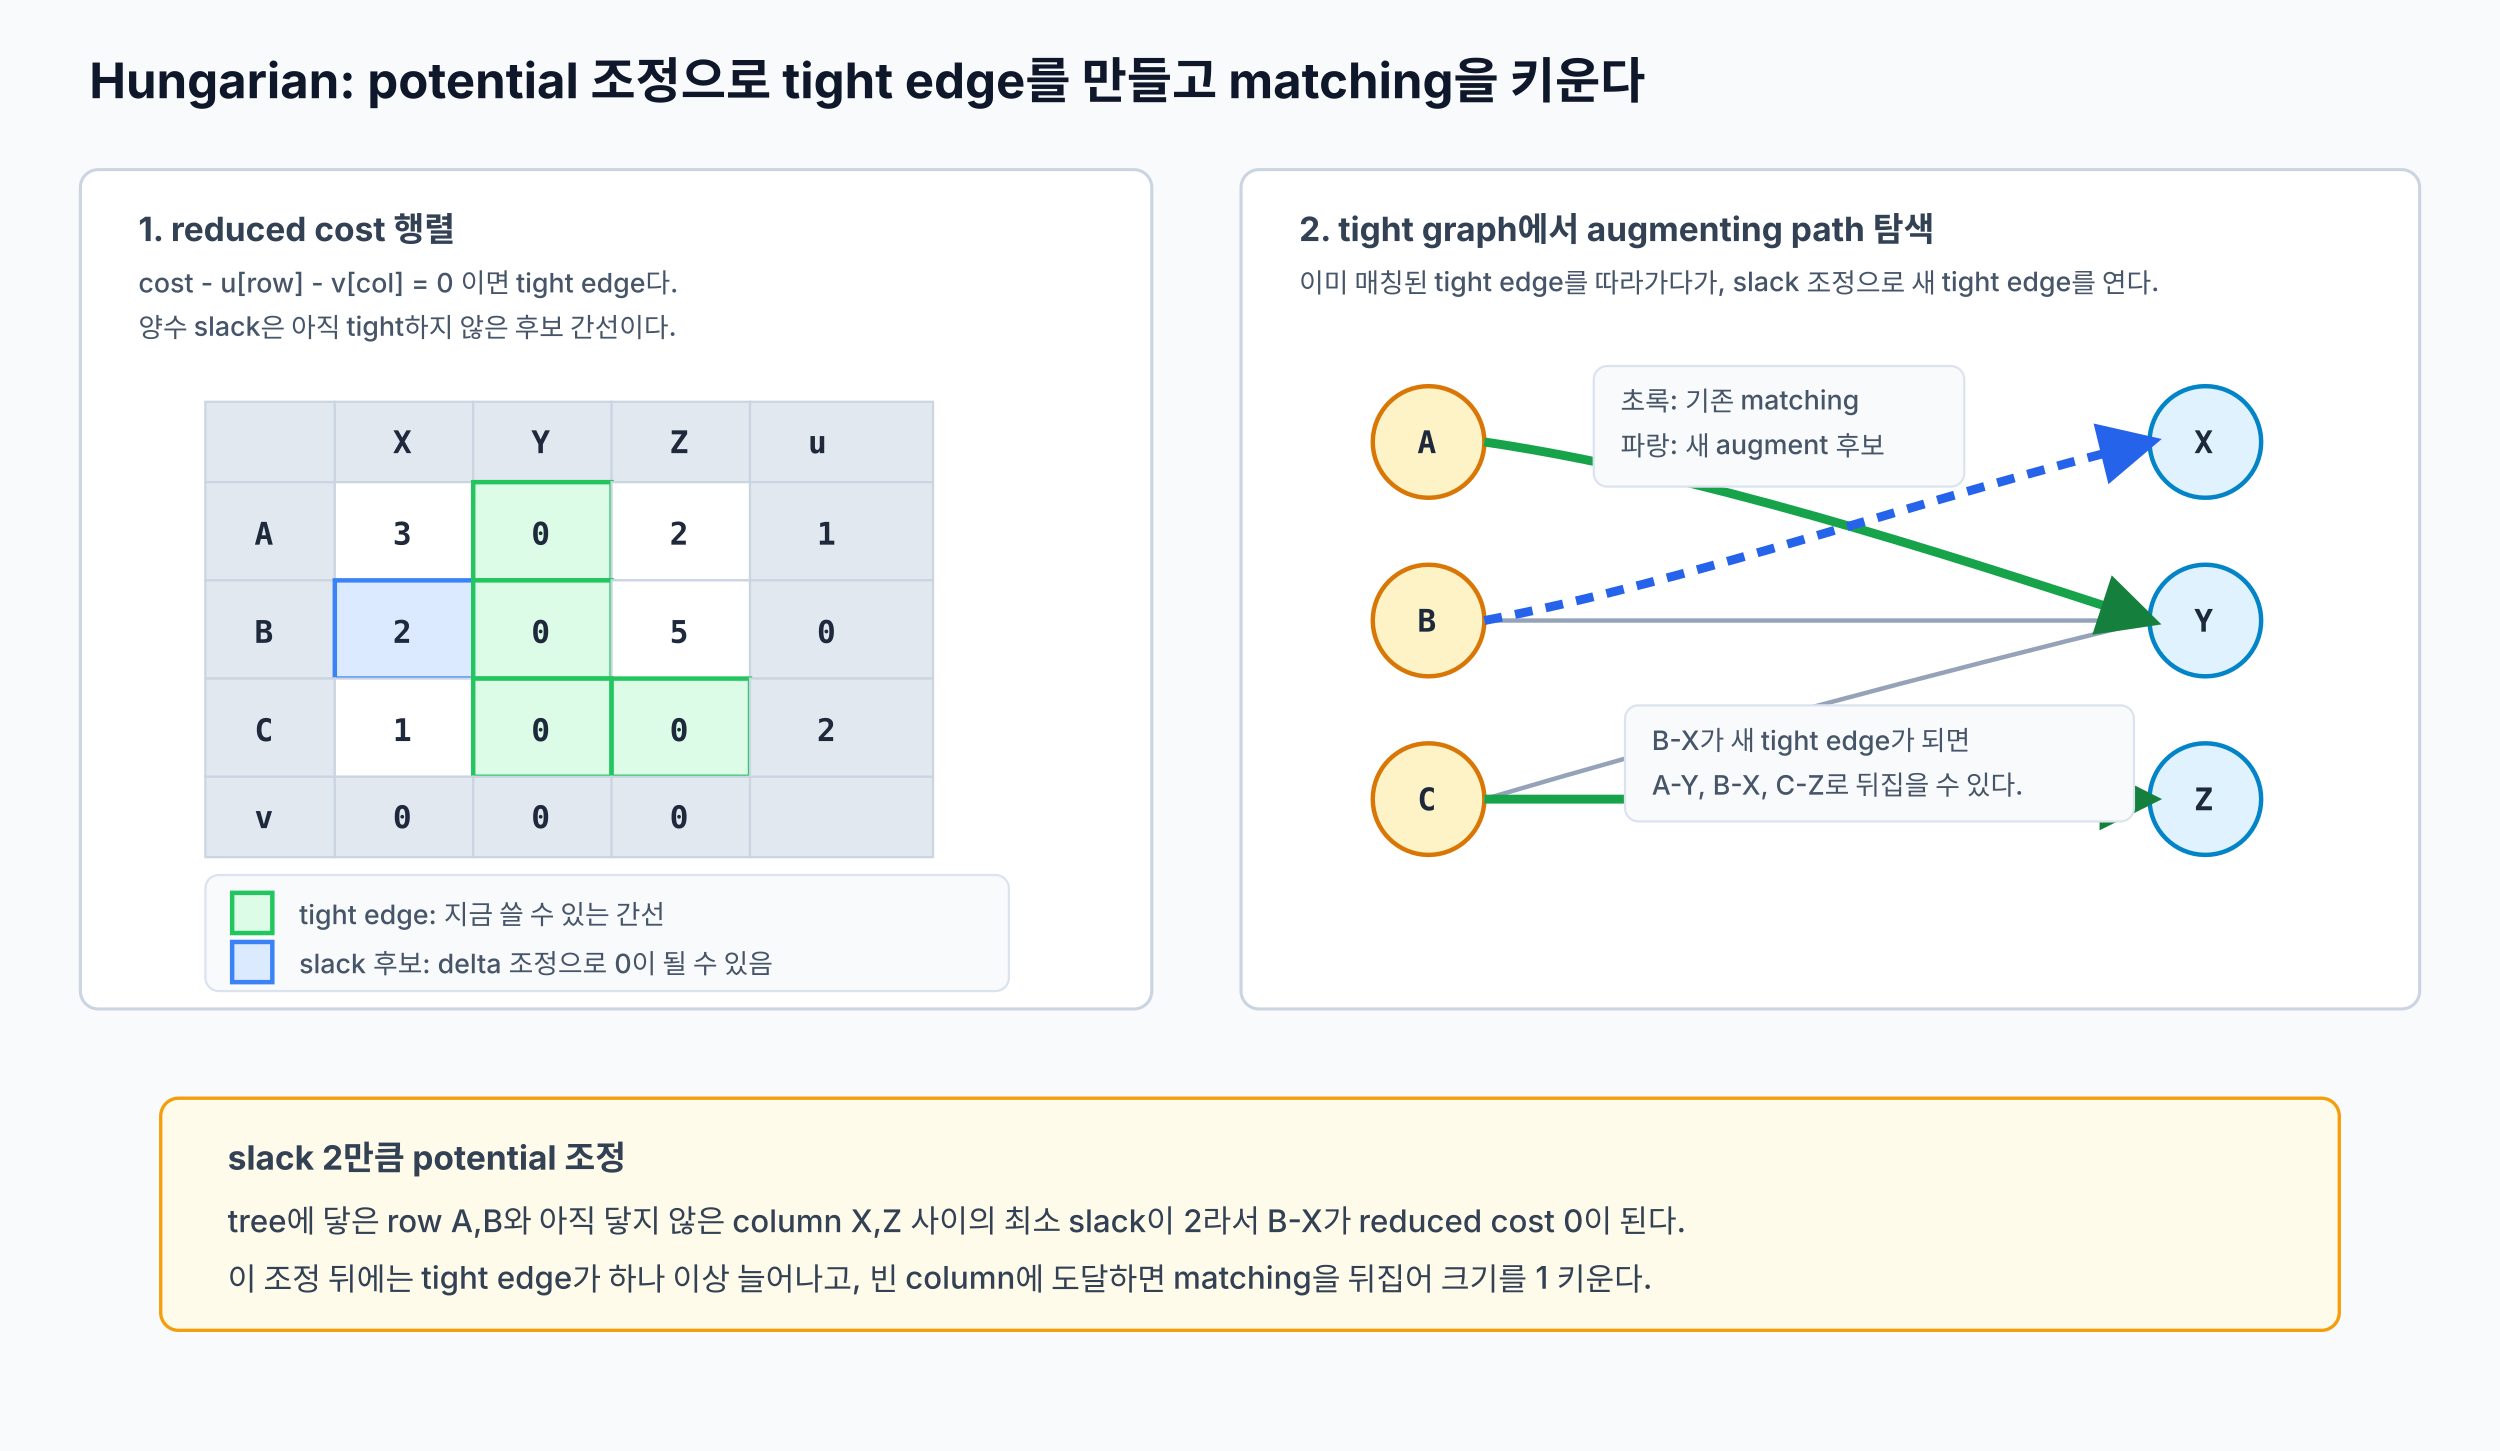
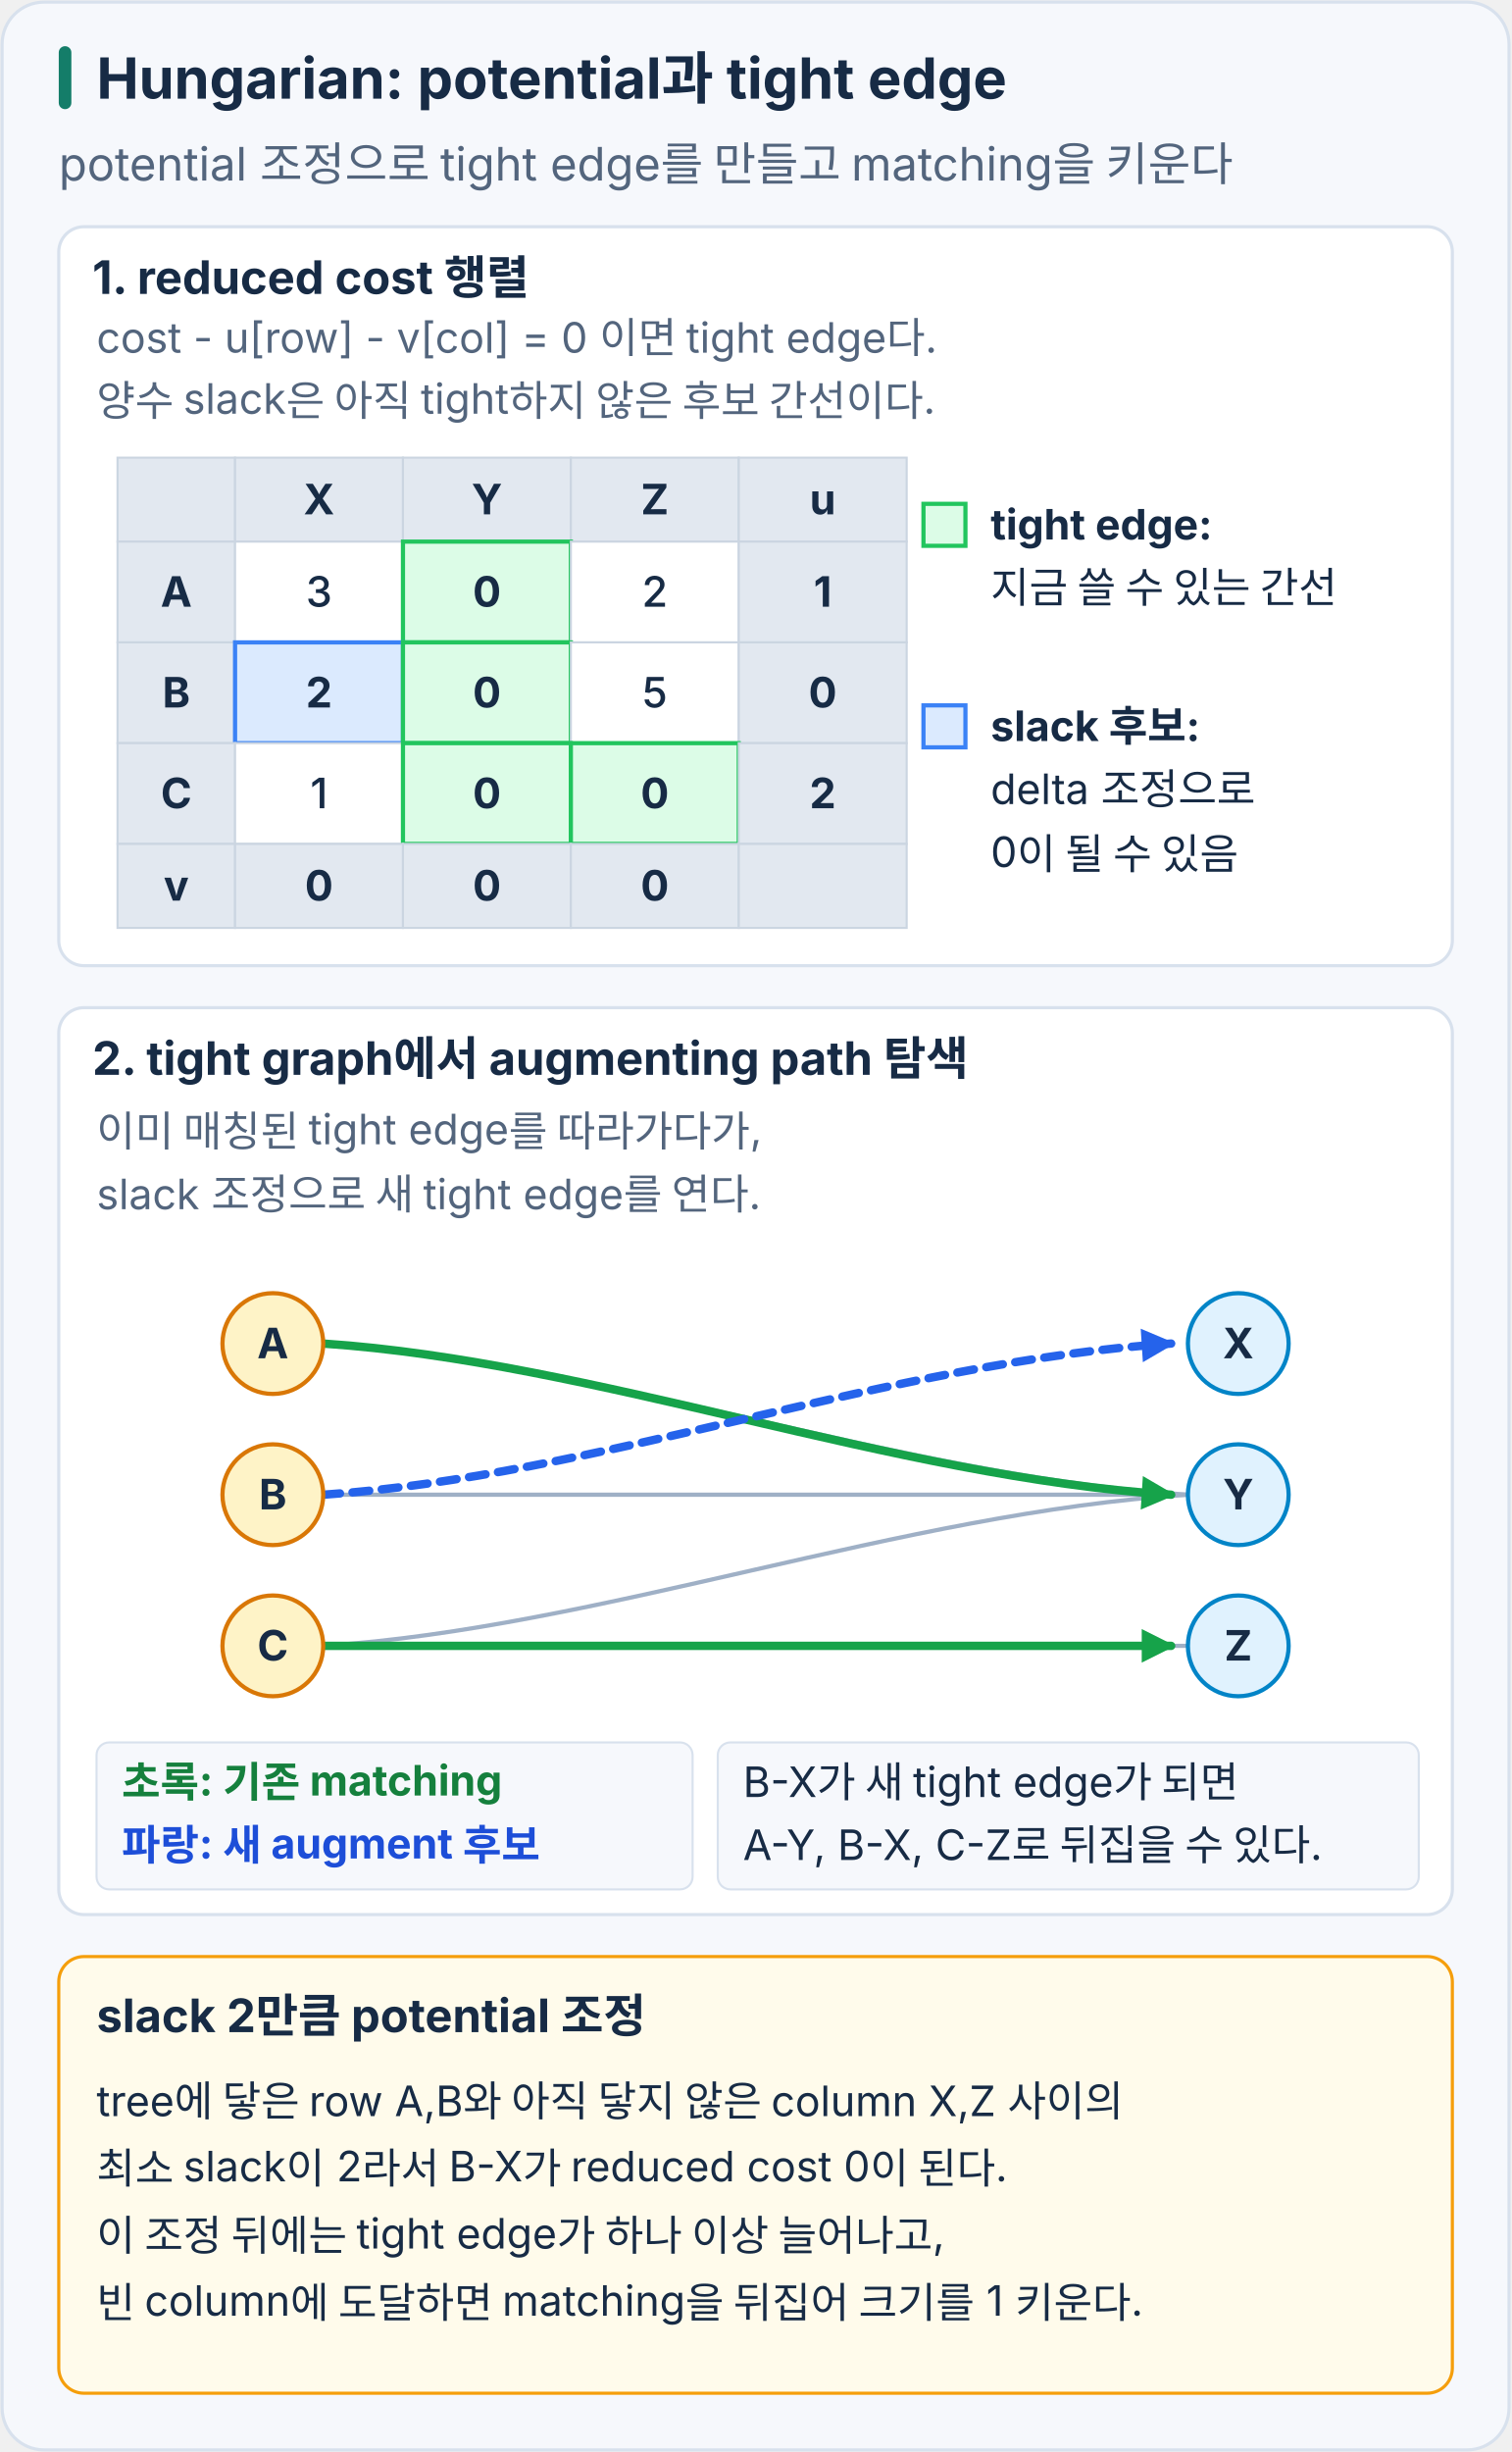
- <svg xmlns="http://www.w3.org/2000/svg" width="1120" height="650" viewBox="0 0 1120 650" role="img" aria-labelledby="title desc">
+ <svg xmlns="http://www.w3.org/2000/svg" viewBox="0 0 720 1168" role="img" aria-labelledby="title desc">
  <defs>
-     <marker id="arrow" viewBox="0 0 10 10" refX="8" refY="5" markerWidth="7" markerHeight="7" orient="auto-start-reverse">
-       <path d="M 0 0 L 10 5 L 0 10 z" fill="#2563eb" />
+     <marker id="ar-16a34a" viewBox="0 0 10 10" refX="8" refY="5" markerWidth="5" markerHeight="5" orient="auto">
+       <path d="M1 1 L9 5 L1 9 Z" fill="#16a34a" />
    </marker>
-     <marker id="arrow-green" viewBox="0 0 10 10" refX="8" refY="5" markerWidth="7" markerHeight="7" orient="auto-start-reverse">
-       <path d="M 0 0 L 10 5 L 0 10 z" fill="#15803d" />
+     <marker id="ar-2563eb" viewBox="0 0 10 10" refX="8" refY="5" markerWidth="5" markerHeight="5" orient="auto">
+       <path d="M1 1 L9 5 L1 9 Z" fill="#2563eb" />
    </marker>
-     <style>
-       .bg { fill: #f8fafc; }
-       .panel { fill: #ffffff; stroke: #cbd5e1; stroke-width: 1.4; rx: 8; }
-       .title { font: 700 22px system-ui, -apple-system, BlinkMacSystemFont, "Segoe UI", sans-serif; fill: #0f172a; }
-       .label { font: 700 15px system-ui, -apple-system, BlinkMacSystemFont, "Segoe UI", sans-serif; fill: #334155; }
-       .text { font: 500 14px system-ui, -apple-system, BlinkMacSystemFont, "Segoe UI", sans-serif; fill: #334155; }
-       .small { font: 500 12px system-ui, -apple-system, BlinkMacSystemFont, "Segoe UI", sans-serif; fill: #475569; }
-       .mono { font: 600 14px ui-monospace, SFMono-Regular, Menlo, Consolas, monospace; fill: #1e293b; }
-       .cell { fill: #ffffff; stroke: #cbd5e1; stroke-width: 1; }
-       .head { fill: #e2e8f0; stroke: #cbd5e1; stroke-width: 1; }
-       .tight { fill: #dcfce7; stroke: #22c55e; stroke-width: 2; }
-       .slack { fill: #dbeafe; stroke: #3b82f6; stroke-width: 2; }
-       .node-left { fill: #fef3c7; stroke: #d97706; stroke-width: 2; }
-       .node-right { fill: #e0f2fe; stroke: #0284c7; stroke-width: 2; }
-       .edge { stroke: #94a3b8; stroke-width: 2; fill: none; }
-       .match { stroke: #16a34a; stroke-width: 4; fill: none; marker-end: url(#arrow-green); }
-       .augment { stroke: #2563eb; stroke-width: 4; fill: none; stroke-dasharray: 8 6; marker-end: url(#arrow); }
-       .callout { fill: #fffbeb; stroke: #f59e0b; stroke-width: 1.5; rx: 8; }
-       .legend { fill: #f8fafc; stroke: #dbe3ee; stroke-width: 1; rx: 6; }
-     </style>
  </defs>
-   <rect class="bg" width="1120" height="650" />
-   <text class="title" x="40" y="44">Hungarian: potential 조정으로 tight edge를 만들고 matching을 키운다</text>
-   <rect class="panel" x="36" y="76" width="480" height="376" />
-   <text class="label" x="62" y="108">1. reduced cost 행렬</text>
-   <text class="small" x="62" y="131">cost - u[row] - v[col] = 0 이면 tight edge다.</text>
-   <text class="small" x="62" y="151">양수 slack은 아직 tight하지 않은 후보 간선이다.</text>
-   <g transform="translate(92 180)">
-     <rect class="head" x="0" y="0" width="58" height="36" />
-     <rect class="head" x="58" y="0" width="62" height="36" />
-     <rect class="head" x="120" y="0" width="62" height="36" />
-     <rect class="head" x="182" y="0" width="62" height="36" />
-     <rect class="head" x="244" y="0" width="82" height="36" />
-     <text class="mono" x="84" y="23">X</text>
-     <text class="mono" x="146" y="23">Y</text>
-     <text class="mono" x="208" y="23">Z</text>
-     <text class="mono" x="270" y="23">u</text>
-     <rect class="head" x="0" y="36" width="58" height="44" />
-     <rect class="cell" x="58" y="36" width="62" height="44" />
-     <rect class="tight" x="120" y="36" width="62" height="44" />
-     <rect class="cell" x="182" y="36" width="62" height="44" />
-     <rect class="head" x="244" y="36" width="82" height="44" />
-     <text class="mono" x="22" y="64">A</text>
-     <text class="mono" x="84" y="64">3</text>
-     <text class="mono" x="146" y="64">0</text>
-     <text class="mono" x="208" y="64">2</text>
-     <text class="mono" x="274" y="64">1</text>
-     <rect class="head" x="0" y="80" width="58" height="44" />
-     <rect class="slack" x="58" y="80" width="62" height="44" />
-     <rect class="tight" x="120" y="80" width="62" height="44" />
-     <rect class="cell" x="182" y="80" width="62" height="44" />
-     <rect class="head" x="244" y="80" width="82" height="44" />
-     <text class="mono" x="22" y="108">B</text>
-     <text class="mono" x="84" y="108">2</text>
-     <text class="mono" x="146" y="108">0</text>
-     <text class="mono" x="208" y="108">5</text>
-     <text class="mono" x="274" y="108">0</text>
-     <rect class="head" x="0" y="124" width="58" height="44" />
-     <rect class="cell" x="58" y="124" width="62" height="44" />
-     <rect class="tight" x="120" y="124" width="62" height="44" />
-     <rect class="tight" x="182" y="124" width="62" height="44" />
-     <rect class="head" x="244" y="124" width="82" height="44" />
-     <text class="mono" x="22" y="152">C</text>
-     <text class="mono" x="84" y="152">1</text>
-     <text class="mono" x="146" y="152">0</text>
-     <text class="mono" x="208" y="152">0</text>
-     <text class="mono" x="274" y="152">2</text>
-     <rect class="head" x="0" y="168" width="58" height="36" />
-     <rect class="head" x="58" y="168" width="62" height="36" />
-     <rect class="head" x="120" y="168" width="62" height="36" />
-     <rect class="head" x="182" y="168" width="62" height="36" />
-     <rect class="head" x="244" y="168" width="82" height="36" />
-     <text class="mono" x="22" y="191">v</text>
-     <text class="mono" x="84" y="191">0</text>
-     <text class="mono" x="146" y="191">0</text>
-     <text class="mono" x="208" y="191">0</text>
-   </g>
-   <g transform="translate(92 392)">
-     <rect class="legend" x="0" y="0" width="360" height="52" />
-     <rect class="tight" x="12" y="8" width="18" height="18" />
-     <text class="small" x="42" y="22">tight edge: 지금 쓸 수 있는 간선</text>
-     <rect class="slack" x="12" y="30" width="18" height="18" />
-     <text class="small" x="42" y="44">slack 후보: delta 조정으로 0이 될 수 있음</text>
-   </g>
-   <rect class="panel" x="556" y="76" width="528" height="376" />
-   <text class="label" x="582" y="108">2. tight graph에서 augmenting path 탐색</text>
-   <text class="small" x="582" y="131">이미 매칭된 tight edge를 따라가다가, slack 조정으로 새 tight edge를 연다.</text>
-   <g>
-     <circle class="node-left" cx="640" cy="198" r="25" />
-     <circle class="node-left" cx="640" cy="278" r="25" />
-     <circle class="node-left" cx="640" cy="358" r="25" />
-     <text class="mono" x="635" y="203">A</text>
-     <text class="mono" x="635" y="283">B</text>
-     <text class="mono" x="635" y="363">C</text>
-     <circle class="node-right" cx="988" cy="198" r="25" />
-     <circle class="node-right" cx="988" cy="278" r="25" />
-     <circle class="node-right" cx="988" cy="358" r="25" />
-     <text class="mono" x="983" y="203">X</text>
-     <text class="mono" x="983" y="283">Y</text>
-     <text class="mono" x="983" y="363">Z</text>
-     <path class="edge" d="M665 198 C760 212 865 246 963 278" />
-     <path class="edge" d="M665 278 C760 278 865 278 963 278" />
-     <path class="edge" d="M665 358 C760 330 865 302 963 278" />
-     <path class="edge" d="M665 358 C760 358 865 358 963 358" />
-     <path class="match" d="M665 198 C760 212 865 246 963 278" />
-     <path class="match" d="M665 358 C760 358 865 358 963 358" />
-     <path class="augment" d="M665 278 C760 260 865 222 963 198" />
-   </g>
-   <g transform="translate(714 164)">
-     <rect class="legend" x="0" y="0" width="166" height="54" />
-     <text class="small" x="12" y="20">초록: 기존 matching</text>
-     <text class="small" x="12" y="40">파랑: 새 augment 후보</text>
-   </g>
-   <g transform="translate(728 316)">
-     <rect class="legend" x="0" y="0" width="228" height="52" />
-     <text class="small" x="12" y="20">B-X가 새 tight edge가 되면</text>
-     <text class="small" x="12" y="40">A-Y, B-X, C-Z로 뒤집을 수 있다.</text>
-   </g>
-   <rect class="callout" x="72" y="492" width="976" height="104" />
-   <text class="label" x="102" y="524">slack 2만큼 potential 조정</text>
-   <text class="text" x="102" y="552">tree에 닿은 row A,B와 아직 닿지 않은 column X,Z 사이의 최소 slack이 2라서 B-X가 reduced cost 0이 된다.</text>
-   <text class="text" x="102" y="578">이 조정 뒤에는 tight edge가 하나 이상 늘어나고, 빈 column에 도달하면 matching을 뒤집어 크기를 1 키운다.</text>
+   <style>text{font-family:-apple-system,BlinkMacSystemFont,"Apple SD Gothic Neo","Noto Sans KR",sans-serif}</style>
+   <rect x="1" y="1" width="718" height="1166" rx="20" fill="#f6f8fc" stroke="#d8e1ed" stroke-width="1.5" />
+   <rect x="28" y="22" width="6" height="30" rx="3" fill="#147d69" />
+   <text x="46" y="47" font-size="27" fill="#172b45" font-weight="750">Hungarian: potential과 tight edge</text>
+   <text x="28" y="86" font-size="22" fill="#53657d" font-weight="400">potential 조정으로 tight edge를 만들고 matching을 키운다</text>
+   <rect x="28" y="108" width="664" height="352" rx="12" fill="#fff" stroke="#d8e1ed" stroke-width="1.5" />
+   <text x="44" y="140" font-size="22" fill="#172b45" font-weight="700">1. reduced cost 행렬</text>
+   <text x="46" y="168" font-size="20" fill="#53657d">cost - u[row] - v[col] = 0 이면 tight edge다.</text>
+   <text x="46" y="198" font-size="20" fill="#53657d">양수 slack은 아직 tight하지 않은 후보 간선이다.</text>
+   <rect x="56" y="218" width="56" height="40" fill="#e2e8f0" stroke="#cbd5e1" stroke-width="1" />
+   <rect x="112" y="218" width="80" height="40" fill="#e2e8f0" stroke="#cbd5e1" stroke-width="1" />
+   <text x="152" y="245" font-size="20" fill="#172b45" font-weight="700" text-anchor="middle">X</text>
+   <rect x="192" y="218" width="80" height="40" fill="#e2e8f0" stroke="#cbd5e1" stroke-width="1" />
+   <text x="232" y="245" font-size="20" fill="#172b45" font-weight="700" text-anchor="middle">Y</text>
+   <rect x="272" y="218" width="80" height="40" fill="#e2e8f0" stroke="#cbd5e1" stroke-width="1" />
+   <text x="312" y="245" font-size="20" fill="#172b45" font-weight="700" text-anchor="middle">Z</text>
+   <rect x="352" y="218" width="80" height="40" fill="#e2e8f0" stroke="#cbd5e1" stroke-width="1" />
+   <text x="392" y="245" font-size="20" fill="#172b45" font-weight="700" text-anchor="middle">u</text>
+   <rect x="56" y="258" width="56" height="48" fill="#e2e8f0" stroke="#cbd5e1" stroke-width="1" />
+   <text x="84" y="289" font-size="20" fill="#172b45" font-weight="700" text-anchor="middle">A</text>
+   <rect x="112" y="258" width="80" height="48" fill="#fff" stroke="#cbd5e1" stroke-width="1" />
+   <text x="152" y="289" font-size="20" fill="#172b45" font-weight="500" text-anchor="middle">3</text>
+   <rect x="192" y="258" width="80" height="48" fill="#dcfce7" stroke="#22c55e" stroke-width="2" />
+   <text x="232" y="289" font-size="20" fill="#172b45" font-weight="700" text-anchor="middle">0</text>
+   <rect x="272" y="258" width="80" height="48" fill="#fff" stroke="#cbd5e1" stroke-width="1" />
+   <text x="312" y="289" font-size="20" fill="#172b45" font-weight="500" text-anchor="middle">2</text>
+   <rect x="352" y="258" width="80" height="48" fill="#e2e8f0" stroke="#cbd5e1" stroke-width="1" />
+   <text x="392" y="289" font-size="20" fill="#172b45" font-weight="700" text-anchor="middle">1</text>
+   <rect x="56" y="306" width="56" height="48" fill="#e2e8f0" stroke="#cbd5e1" stroke-width="1" />
+   <text x="84" y="337" font-size="20" fill="#172b45" font-weight="700" text-anchor="middle">B</text>
+   <rect x="112" y="306" width="80" height="48" fill="#dbeafe" stroke="#3b82f6" stroke-width="2" />
+   <text x="152" y="337" font-size="20" fill="#172b45" font-weight="700" text-anchor="middle">2</text>
+   <rect x="192" y="306" width="80" height="48" fill="#dcfce7" stroke="#22c55e" stroke-width="2" />
+   <text x="232" y="337" font-size="20" fill="#172b45" font-weight="700" text-anchor="middle">0</text>
+   <rect x="272" y="306" width="80" height="48" fill="#fff" stroke="#cbd5e1" stroke-width="1" />
+   <text x="312" y="337" font-size="20" fill="#172b45" font-weight="500" text-anchor="middle">5</text>
+   <rect x="352" y="306" width="80" height="48" fill="#e2e8f0" stroke="#cbd5e1" stroke-width="1" />
+   <text x="392" y="337" font-size="20" fill="#172b45" font-weight="700" text-anchor="middle">0</text>
+   <rect x="56" y="354" width="56" height="48" fill="#e2e8f0" stroke="#cbd5e1" stroke-width="1" />
+   <text x="84" y="385" font-size="20" fill="#172b45" font-weight="700" text-anchor="middle">C</text>
+   <rect x="112" y="354" width="80" height="48" fill="#fff" stroke="#cbd5e1" stroke-width="1" />
+   <text x="152" y="385" font-size="20" fill="#172b45" font-weight="500" text-anchor="middle">1</text>
+   <rect x="192" y="354" width="80" height="48" fill="#dcfce7" stroke="#22c55e" stroke-width="2" />
+   <text x="232" y="385" font-size="20" fill="#172b45" font-weight="700" text-anchor="middle">0</text>
+   <rect x="272" y="354" width="80" height="48" fill="#dcfce7" stroke="#22c55e" stroke-width="2" />
+   <text x="312" y="385" font-size="20" fill="#172b45" font-weight="700" text-anchor="middle">0</text>
+   <rect x="352" y="354" width="80" height="48" fill="#e2e8f0" stroke="#cbd5e1" stroke-width="1" />
+   <text x="392" y="385" font-size="20" fill="#172b45" font-weight="700" text-anchor="middle">2</text>
+   <rect x="56" y="402" width="56" height="40" fill="#e2e8f0" stroke="#cbd5e1" stroke-width="1" />
+   <text x="84" y="429" font-size="20" fill="#172b45" font-weight="700" text-anchor="middle">v</text>
+   <rect x="112" y="402" width="80" height="40" fill="#e2e8f0" stroke="#cbd5e1" stroke-width="1" />
+   <text x="152" y="429" font-size="20" fill="#172b45" font-weight="700" text-anchor="middle">0</text>
+   <rect x="192" y="402" width="80" height="40" fill="#e2e8f0" stroke="#cbd5e1" stroke-width="1" />
+   <text x="232" y="429" font-size="20" fill="#172b45" font-weight="700" text-anchor="middle">0</text>
+   <rect x="272" y="402" width="80" height="40" fill="#e2e8f0" stroke="#cbd5e1" stroke-width="1" />
+   <text x="312" y="429" font-size="20" fill="#172b45" font-weight="700" text-anchor="middle">0</text>
+   <rect x="352" y="402" width="80" height="40" fill="#e2e8f0" stroke="#cbd5e1" stroke-width="1" />
+   <rect x="440" y="240" width="20" height="20" fill="#dcfce7" stroke="#22c55e" stroke-width="2" />
+   <text x="472" y="257" font-size="20" fill="#172b45" font-weight="700">tight edge:</text>
+   <text x="472" y="287" font-size="20" fill="#172b45">지금 쓸 수 있는 간선</text>
+   <rect x="440" y="336" width="20" height="20" fill="#dbeafe" stroke="#3b82f6" stroke-width="2" />
+   <text x="472" y="353" font-size="20" fill="#172b45" font-weight="700">slack 후보:</text>
+   <text x="472" y="383" font-size="20" fill="#172b45">delta 조정으로</text>
+   <text x="472" y="413" font-size="20" fill="#172b45">0이 될 수 있음</text>
+   <rect x="28" y="480" width="664" height="432" rx="12" fill="#fff" stroke="#d8e1ed" stroke-width="1.5" />
+   <text x="44" y="512" font-size="22" fill="#172b45" font-weight="700">2. tight graph에서 augmenting path 탐색</text>
+   <text x="46" y="546" font-size="20" fill="#53657d">이미 매칭된 tight edge를 따라가다가,</text>
+   <text x="46" y="576" font-size="20" fill="#53657d">slack 조정으로 새 tight edge를 연다.</text>
+   <path d="M154 640 C285.8 648.6 430 703.4 566 712" fill="none" stroke="#9fb0c6" stroke-width="2" stroke-linecap="round" stroke-linejoin="round" />
+   <path d="M154 712 C285.8 712 430 712 566 712" fill="none" stroke="#9fb0c6" stroke-width="2" stroke-linecap="round" stroke-linejoin="round" />
+   <path d="M154 784 C285.8 775.4 430 720.6 566 712" fill="none" stroke="#9fb0c6" stroke-width="2" stroke-linecap="round" stroke-linejoin="round" />
+   <path d="M154 784 C285.8 784 430 784 566 784" fill="none" stroke="#9fb0c6" stroke-width="2" stroke-linecap="round" stroke-linejoin="round" />
+   <path d="M154 640 C283.3 648.6 424.7 703.4 558 712" fill="none" stroke="#16a34a" stroke-width="4" stroke-linecap="round" stroke-linejoin="round" marker-end="url(#ar-16a34a)" />
+   <path d="M154 784 C283.3 784 424.7 784 558 784" fill="none" stroke="#16a34a" stroke-width="4" stroke-linecap="round" stroke-linejoin="round" marker-end="url(#ar-16a34a)" />
+   <path d="M154 712 C283.3 703.4 424.7 648.6 558 640" fill="none" stroke="#2563eb" stroke-width="4" stroke-linecap="round" stroke-linejoin="round" stroke-dasharray="8 6" marker-end="url(#ar-2563eb)" />
+   <circle cx="130" cy="640" r="24" fill="#fef3c7" stroke="#d97706" stroke-width="2" />
+   <text x="130" y="647" font-size="20" fill="#172b45" font-weight="700" text-anchor="middle">A</text>
+   <circle cx="130" cy="712" r="24" fill="#fef3c7" stroke="#d97706" stroke-width="2" />
+   <text x="130" y="719" font-size="20" fill="#172b45" font-weight="700" text-anchor="middle">B</text>
+   <circle cx="130" cy="784" r="24" fill="#fef3c7" stroke="#d97706" stroke-width="2" />
+   <text x="130" y="791" font-size="20" fill="#172b45" font-weight="700" text-anchor="middle">C</text>
+   <circle cx="590" cy="640" r="24" fill="#e0f2fe" stroke="#0284c7" stroke-width="2" />
+   <text x="590" y="647" font-size="20" fill="#172b45" font-weight="700" text-anchor="middle">X</text>
+   <circle cx="590" cy="712" r="24" fill="#e0f2fe" stroke="#0284c7" stroke-width="2" />
+   <text x="590" y="719" font-size="20" fill="#172b45" font-weight="700" text-anchor="middle">Y</text>
+   <circle cx="590" cy="784" r="24" fill="#e0f2fe" stroke="#0284c7" stroke-width="2" />
+   <text x="590" y="791" font-size="20" fill="#172b45" font-weight="700" text-anchor="middle">Z</text>
+   <rect x="46" y="830" width="284" height="70" rx="6" fill="#f6f8fc" stroke="#d8e1ed" stroke-width="1" />
+   <text x="58" y="856" font-size="20" fill="#15803d" font-weight="700">초록: 기존 matching</text>
+   <text x="58" y="886" font-size="20" fill="#1d4ed8" font-weight="700">파랑: 새 augment 후보</text>
+   <rect x="342" y="830" width="334" height="70" rx="6" fill="#f6f8fc" stroke="#d8e1ed" stroke-width="1" />
+   <text x="354" y="856" font-size="20" fill="#172b45">B-X가 새 tight edge가 되면</text>
+   <text x="354" y="886" font-size="20" fill="#172b45">A-Y, B-X, C-Z로 뒤집을 수 있다.</text>
+   <rect x="28" y="932" width="664" height="208" rx="12" fill="#fffbeb" stroke="#f59e0b" stroke-width="1.5" />
+   <text x="46" y="968" font-size="22" fill="#172b45" font-weight="700">slack 2만큼 potential 조정</text>
+   <text x="46" y="1008" font-size="20" fill="#172b45">tree에 닿은 row A,B와 아직 닿지 않은 column X,Z 사이의</text>
+   <text x="46" y="1040" font-size="20" fill="#172b45">최소 slack이 2라서 B-X가 reduced cost 0이 된다.</text>
+   <text x="46" y="1072" font-size="20" fill="#172b45">이 조정 뒤에는 tight edge가 하나 이상 늘어나고,</text>
+   <text x="46" y="1104" font-size="20" fill="#172b45">빈 column에 도달하면 matching을 뒤집어 크기를 1 키운다.</text>
</svg>
